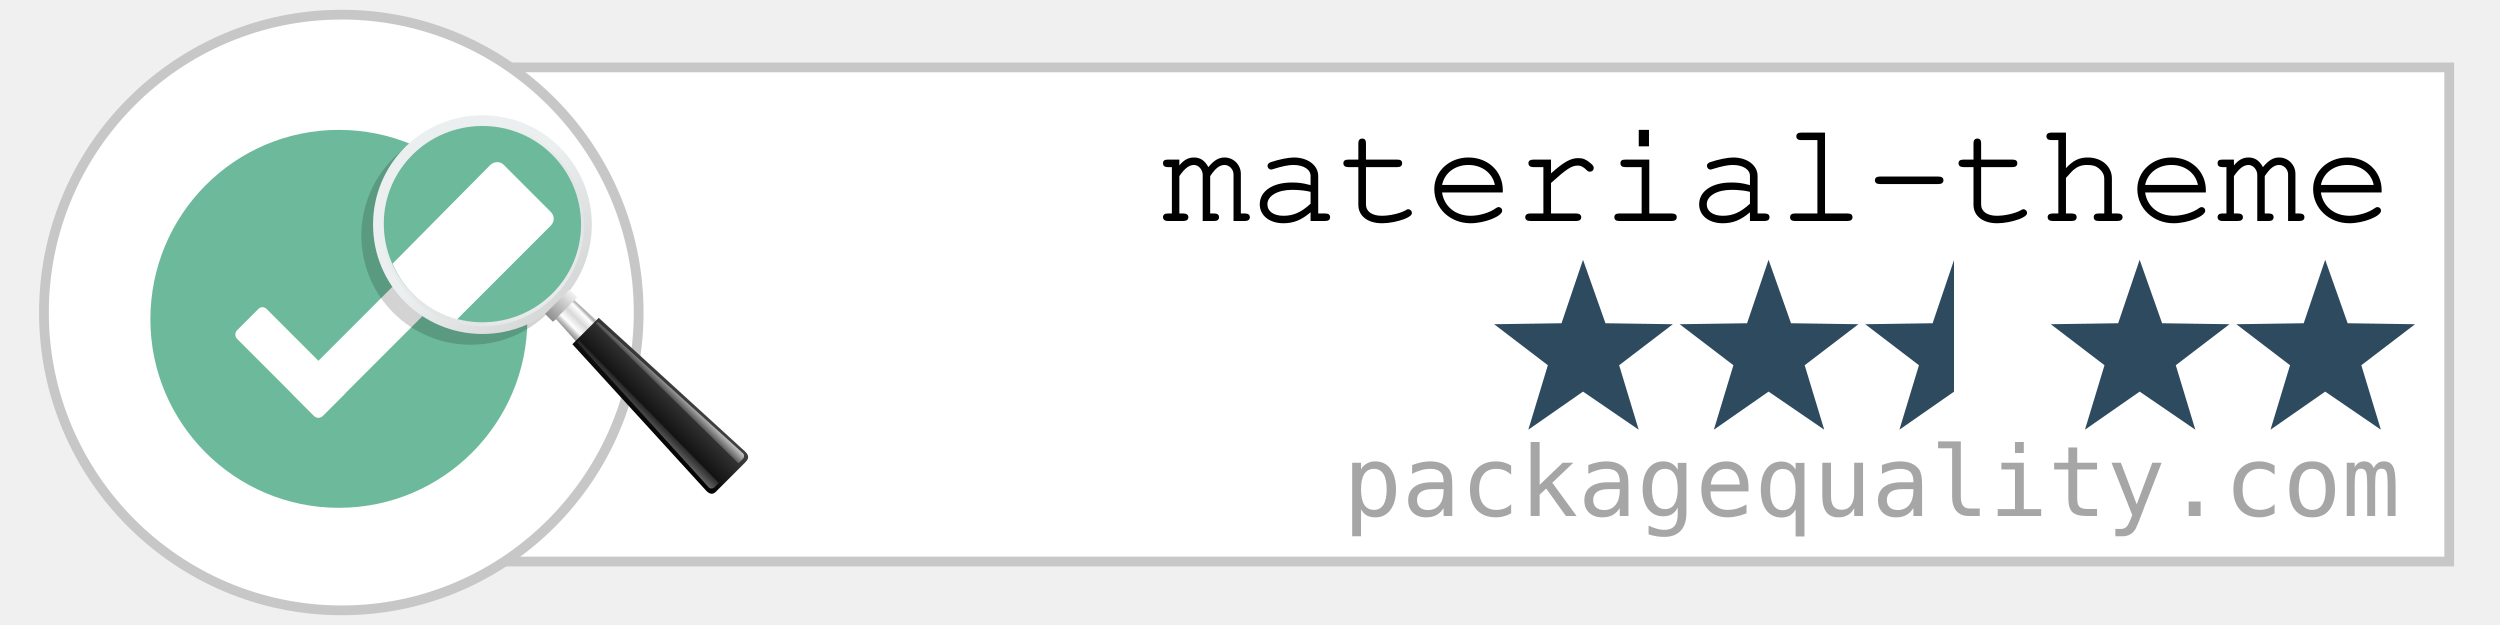
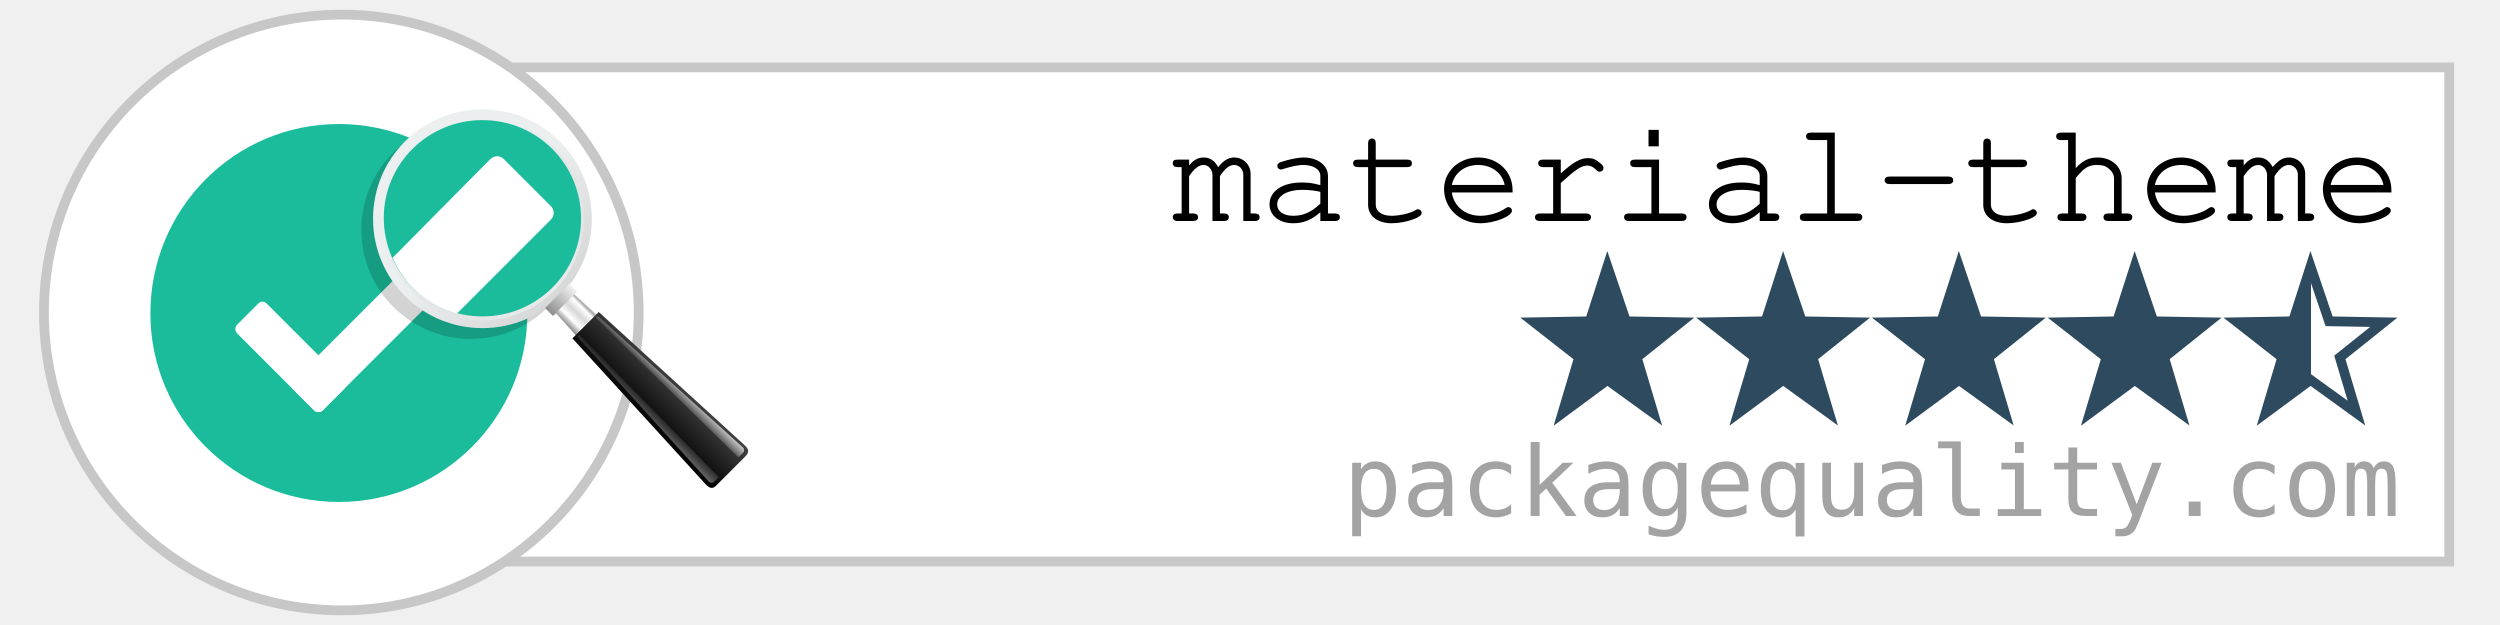
- <svg xmlns="http://www.w3.org/2000/svg" version="1.1" x="0px" y="0px" viewBox="0 0 256 64" enable-background="new 0 0 256 64" xml:space="preserve">
-   <g id="background" enable-background="new    ">
-     <g id="background_1_">
-       <g>
-         <rect x="36" y="6.9" fill-rule="evenodd" clip-rule="evenodd" fill="#FFFFFF" width="214.8" height="50.6" />
-       </g>
-       <g>
-         <path fill="#C7C7C7" d="M250.3,7.4V57H36.5V7.4H250.3 M251.3,6.4H35.5V58h215.8V6.4L251.3,6.4z" />
-       </g>
-     </g>
+ <svg xmlns="http://www.w3.org/2000/svg" version="1.1" id="Layer_1" x="0px" y="0px" viewBox="0 0 256 64" style="enable-background:new 0 0 256 64;" xml:space="preserve">
+   <rect x="36" y="6.9" style="fill:#FFFFFF;" width="214.8" height="50.6" />
+   <linearGradient id="star5_1_" gradientUnits="userSpaceOnUse" x1="229.115" y1="760.8" x2="244.147" y2="760.8" gradientTransform="matrix(1 0 0 1 0 -726)">
+     <stop offset="0" style="stop-color:#2E4A5F" />
+     <stop offset="0.5" style="stop-color:#2E4A5F" />
+     <stop offset="0.5" style="stop-color:#FFFFFF" />
+   </linearGradient>
+   <polygon id="star5" style="fill:url(#star5_1_);stroke:#2E4A5F;stroke-miterlimit:10;" points="236.6,27.3 238.5,32.9 244.1,33   239.6,36.6 241.3,42.3 236.6,38.9 232,42.3 233.7,36.6 229.1,33 234.8,32.9 " />
+   <polygon id="star4" style="fill:#2E4A5F;stroke:#2E4A5F;stroke-miterlimit:10;" points="218.6,27.3 220.5,32.9 226.1,33 221.6,36.6   223.3,42.3 218.6,38.9 214,42.3 215.7,36.6 211.1,33 216.8,32.9 " />
+   <polygon id="star3" style="fill:#2E4A5F;stroke:#2E4A5F;stroke-miterlimit:10;" points="200.6,27.3 202.5,32.9 208.1,33 203.6,36.6   205.3,42.3 200.6,38.9 196,42.3 197.7,36.6 193.1,33 198.8,32.9 " />
+   <polygon id="star2" style="fill:#2E4A5F;stroke:#2E4A5F;stroke-miterlimit:10;" points="182.6,27.3 184.5,32.9 190.1,33 185.6,36.6   187.3,42.3 182.6,38.9 178,42.3 179.7,36.6 175.1,33 180.8,32.9 " />
+   <polygon id="star1" style="fill:#2E4A5F;stroke:#2E4A5F;stroke-miterlimit:10;" points="164.6,27.3 166.5,32.9 172.1,33 167.6,36.6   169.3,42.3 164.6,38.9 160,42.3 161.7,36.6 157.1,33 162.8,32.9 " />
+   <text id="website" transform="matrix(1 0 0 1 137.542 52.8379)" style="fill:#A3A3A3; font-family:'AndaleMono'; font-size:9.988px;">packagequality.com</text>
+   <text id="package-name" transform="matrix(1 0 0 1 120 22.627)" style="font-family:'Courier'; font-size:14.998px;">material-theme</text>
+   <path style="fill:#C7C7C7;" d="M250.3,7.4V57H36.5V7.4H250.3 M251.3,6.4H35.5V58h215.8V6.4L251.3,6.4z" />
+   <path style="fill:#FFFFFF;" d="M35,62.5C18.2,62.5,4.5,48.8,4.5,32S18.2,1.5,35,1.5S65.5,15.2,65.5,32C65.4,48.8,51.8,62.5,35,62.5z  " />
+   <path style="fill:#C7C7C7;" d="M35,2c16.5,0,29.9,13.5,29.9,30S51.5,62,35,62C18.4,62,5,48.5,5,32S18.4,2,35,2 M35,1  C17.9,1,4,14.9,4,32s13.9,31,31,31s30.9-13.9,30.9-31S52.1,1,35,1L35,1z" />
+   <path style="fill:#1ABC9C;" d="M34.7,12.7L34.7,12.7c10.7,0,19.3,8.7,19.3,19.4l0,0c0,10.6-8.6,19.3-19.3,19.3l0,0  c-10.7,0-19.3-8.7-19.3-19.3l0,0C15.4,21.4,24,12.7,34.7,12.7z" />
+   <g id="g4149" transform="matrix(0.7071068,0.7071068,-0.7071068,0.7071068,136.832,-41.68481)">
+     <path id="rect4145" style="fill:#FFFFFF;" d="M-26,128.9h11.2c0.3,0,0.6,0.3,0.6,0.6v3.1c0,0.3-0.3,0.6-0.6,0.6H-26   c-0.3,0-0.6-0.3-0.6-0.6v-3.1C-26.6,129.1-26.3,128.9-26,128.9z" />
+     <path id="rect4147" style="fill:#FFFFFF;" d="M-18.5,132.6v-16.2c0-0.3,0.3-0.6,0.6-0.6h3.1c0.3,0,0.6,0.3,0.6,0.6v16.2   c0,0.3-0.3,0.6-0.6,0.6h-3.1C-18.2,133.1-18.5,132.9-18.5,132.6z" />
  </g>
-   <g id="stars">
-     <polygon id="star5" fill="#2E4A5F" points="162.1,26.6 164.4,33.1 171.3,33.2 165.8,37.4 167.8,44 162.1,40.1 156.5,44 158.5,37.4   153,33.2 159.9,33.1  " />
-     <polygon id="star4" fill="#2E4A5F" points="181.1,26.6 183.4,33.1 190.3,33.2 184.8,37.4 186.8,44 181.1,40.1 175.5,44 177.5,37.4   172,33.2 178.9,33.1  " />
-     <linearGradient id="star3_1_" gradientUnits="userSpaceOnUse" x1="190.958" y1="35.28" x2="209.296" y2="35.28">
-       <stop offset="0" style="stop-color:#2E4A5F" />
-       <stop offset="0.5" style="stop-color:#2E4A5F" />
-       <stop offset="0.5" style="stop-color:#FFFFFF" />
+   <path style="opacity:0.172;enable-background:new    ;" d="M48.2,12.3L48.2,12.3c6.2,0,11.2,5,11.2,11.2l0,0c0,6.2-5,11.2-11.2,11.2  l0,0c-6.2,0-11.2-5-11.2-11.2l0,0C37,17.4,42,12.3,48.2,12.3z" />
+   <linearGradient id="SVGID_1_" gradientUnits="userSpaceOnUse" x1="49.021" y1="-684.014" x2="57.867" y2="-693.015" gradientTransform="matrix(1 0 0 -1 0 -662)">
+     <stop offset="0" style="stop-color:#ECEFF0" />
+     <stop offset="1" style="stop-color:#D5D6D6" />
+   </linearGradient>
+   <path style="fill:url(#SVGID_1_);" d="M49.4,11.2L49.4,11.2c6.2,0,11.2,5,11.2,11.2l0,0c0,6.2-5,11.2-11.2,11.2l0,0  c-6.2,0-11.2-5-11.2-11.2l0,0C38.2,16.2,43.2,11.2,49.4,11.2z" />
+   <linearGradient id="SVGID_2_" gradientUnits="userSpaceOnUse" x1="57.429" y1="-693.517" x2="45.688" y2="-680.214" gradientTransform="matrix(1 0 0 -1 0 -662)">
+     <stop offset="0" style="stop-color:#ECEFF0" />
+     <stop offset="1" style="stop-color:#D5D6D6;stop-opacity:0" />
+   </linearGradient>
+   <path style="fill:url(#SVGID_2_);" d="M49.4,12C43.7,12,39,16.7,39,22.4s4.6,10.4,10.4,10.4s10.4-4.7,10.4-10.4S55.1,12,49.4,12z   M49.4,12.6c5.4,0,9.7,4.3,9.7,9.7S54.8,32,49.4,32s-9.7-4.3-9.7-9.7S44,12.6,49.4,12.6z" />
+   <path style="fill:#1ABC9C;" d="M49.4,12.3L49.4,12.3c5.6,0,10.1,4.5,10.1,10.1l0,0c0,5.5-4.5,10-10.1,10l0,0  c-5.6,0-10.1-4.5-10.1-10.1l0,0C39.3,16.8,43.8,12.3,49.4,12.3z" />
+   <path style="fill:#FFFFFF;" d="M50.9,16c-0.2,0-0.5,0.1-0.7,0.3l-10,10.1c1.2,2.8,3.6,4.9,6.6,5.7l9.6-9.6c0.4-0.4,0.4-1,0-1.4  l-4.8-4.8C51.4,16.1,51.2,16,50.9,16z" />
+   <g transform="translate(0.51234,-1.1529)">
+     <linearGradient id="SVGID_3_" gradientUnits="userSpaceOnUse" x1="54.258" y1="-694.002" x2="56.719" y2="-691.541" gradientTransform="matrix(1 0 0 -1 1.5369 -660.8471)">
+       <stop offset="0" style="stop-color:#8F8F8F" />
+       <stop offset="1" style="stop-color:#F1F1F1" />
    </linearGradient>
-     <polygon id="star3" fill="url(#star3_1_)" points="200.1,26.6 202.4,33.1 209.3,33.2 203.8,37.4 205.8,44 200.1,40.1 194.5,44   196.5,37.4 191,33.2 197.9,33.1  " />
-     <polygon id="star2" fill="#2E4A5F" points="219.1,26.6 221.4,33.1 228.3,33.2 222.8,37.4 224.8,44 219.1,40.1 213.5,44 215.5,37.4   210,33.2 216.9,33.1  " />
-     <polygon id="star1" fill="#2E4A5F" points="238.1,26.6 240.4,33.1 247.3,33.2 241.8,37.4 243.8,44 238.1,40.1 232.5,44 234.5,37.4   229,33.2 235.9,33.1  " />
-   </g>
-   <g id="logo-circle" enable-background="new    ">
-     <g id="circle">
-       <g>
-         <path fill-rule="evenodd" clip-rule="evenodd" fill="#FFFFFF" d="M35,62.5C18.2,62.5,4.5,48.8,4.5,32C4.5,15.2,18.2,1.5,35,1.5     c16.8,0,30.5,13.7,30.5,30.5C65.4,48.8,51.8,62.5,35,62.5z" />
-       </g>
-       <g>
-         <path fill="#C7C7C7" d="M35,2c16.5,0,29.9,13.5,29.9,30S51.5,62,35,62C18.4,62,5,48.5,5,32S18.4,2,35,2 M35,1C17.9,1,4,14.9,4,32     S17.9,63,35,63c17.1,0,30.9-13.9,30.9-31S52.1,1,35,1L35,1z" />
-       </g>
-     </g>
-     <g id="logo">
-       <path id="rect4140" fill="#6CBA9B" d="M34.7,13.3L34.7,13.3C45.4,13.3,54,22,54,32.7l0,0C54,43.3,45.4,52,34.7,52l0,0    C24,52,15.4,43.3,15.4,32.7l0,0C15.4,22,24,13.3,34.7,13.3z" />
-       <g id="g4149" transform="matrix(0.7071068,0.7071068,-0.7071068,0.7071068,136.832,-41.68481)">
-         <path id="rect4145" fill="#FFFFFF" d="M-25.6,129.3h11.2c0.3,0,0.6,0.3,0.6,0.6v3.1c0,0.3-0.3,0.6-0.6,0.6h-11.2     c-0.3,0-0.6-0.3-0.6-0.6v-3.1C-26.2,129.5-25.9,129.3-25.6,129.3z" />
-         <path id="rect4147" fill="#FFFFFF" d="M-18.1,133v-16.2c0-0.3,0.3-0.6,0.6-0.6h3.1c0.3,0,0.6,0.3,0.6,0.6V133     c0,0.3-0.3,0.6-0.6,0.6h-3.1C-17.8,133.5-18.1,133.3-18.1,133z" />
-       </g>
-       <path id="rect4254" opacity="0.172" enable-background="new    " d="M48.2,12.9L48.2,12.9c6.2,0,11.2,5,11.2,11.2l0,0    c0,6.2-5,11.2-11.2,11.2l0,0c-6.2,0-11.2-5-11.2-11.2l0,0C37,18,42,12.9,48.2,12.9z" />
-       <linearGradient id="rect4161_1_" gradientUnits="userSpaceOnUse" x1="49.027" y1="41.389" x2="57.873" y2="32.388" gradientTransform="matrix(1 0 0 -1 0 64)">
-         <stop offset="0" style="stop-color:#ECEFF0" />
-         <stop offset="1" style="stop-color:#D5D6D6" />
-       </linearGradient>
-       <path id="rect4161" fill="url(#rect4161_1_)" d="M49.4,11.8L49.4,11.8c6.2,0,11.2,5,11.2,11.2l0,0c0,6.2-5,11.2-11.2,11.2l0,0    c-6.2,0-11.2-5-11.2-11.2l0,0C38.2,16.8,43.2,11.8,49.4,11.8z" />
-       <linearGradient id="rect4232_1_" gradientUnits="userSpaceOnUse" x1="57.444" y1="31.894" x2="45.704" y2="45.197" gradientTransform="matrix(1 0 0 -1 0 64)">
-         <stop offset="0" style="stop-color:#ECEFF0" />
-         <stop offset="1" style="stop-color:#D5D6D6;stop-opacity:0" />
-       </linearGradient>
-       <path id="rect4232" fill="url(#rect4232_1_)" d="M49.4,12.6C43.7,12.6,39,17.3,39,23    s4.6,10.4,10.4,10.4S59.8,28.7,59.8,23S55.1,12.6,49.4,12.6z M49.4,13.2c5.4,0,9.7,4.3,9.7,9.7s-4.3,9.7-9.7,9.7s-9.7-4.3-9.7-9.7    S44,13.2,49.4,13.2z" />
-       <path id="rect4164" fill="#6CBA9B" d="M49.4,12.9L49.4,12.9c5.6,0,10.1,4.5,10.1,10.1l0,0C59.5,28.5,55,33,49.4,33l0,0    c-5.6,0-10.1-4.5-10.1-10.1l0,0C39.3,17.4,43.8,12.9,49.4,12.9z" />
-       <path id="rect4155" fill="#FFFFFF" d="M50.9,16.6c-0.2,0-0.5,0.1-0.7,0.3L40.2,27    c1.2,2.8,3.6,4.9,6.6,5.7l9.6-9.6c0.4-0.4,0.4-1,0-1.4l-4.8-4.8C51.4,16.7,51.2,16.6,50.9,16.6z" />
-       <g id="g4173" transform="translate(0.51234,-1.1529)">
-         <linearGradient id="path4171_1_" gradientUnits="userSpaceOnUse" x1="55.237" y1="31.44" x2="57.699" y2="33.902" gradientTransform="matrix(1 0 0 -1 0.5123 65.1529)">
-           <stop offset="0" style="stop-color:#8F8F8F" />
-           <stop offset="1" style="stop-color:#F1F1F1" />
-         </linearGradient>
-         <path id="path4171" fill="url(#path4171_1_)" d="M56.1,34.1     l-0.8-0.8l2.5-2.5l0.8,0.8L57.5,33L56.1,34.1z" />
-         <linearGradient id="path4169_1_" gradientUnits="userSpaceOnUse" x1="57.083" y1="29.868" x2="59.271" y2="32.056" gradientTransform="matrix(1 0 0 -1 0.5123 65.1529)">
-           <stop offset="0" style="stop-color:#838383" />
-           <stop offset="0.188" style="stop-color:#CECECE" />
-           <stop offset="0.283" style="stop-color:#FFFFFF" />
-           <stop offset="0.562" style="stop-color:#D8D8D8" />
-           <stop offset="0.812" style="stop-color:#FFFFFF" />
-           <stop offset="0.921" style="stop-color:#A9A9A9" />
-           <stop offset="1" style="stop-color:#DFDFDF" />
-         </linearGradient>
-         <path id="path4169" fill="url(#path4169_1_)" d="M59,36.7l-2.6-2.9     l1.9-1.9l2.9,2.6L59,36.7z" />
-         <linearGradient id="path4167_1_" gradientUnits="userSpaceOnUse" x1="64.399" y1="20.637" x2="68.501" y2="24.74" gradientTransform="matrix(1 0 0 -1 0.5123 65.1529)">
-           <stop offset="0" style="stop-color:#000000" />
-           <stop offset="1" style="stop-color:#434343" />
-         </linearGradient>
-         <path id="path4167" fill="url(#path4167_1_)" d="M71.8,51.4     l-13.7-15l2.7-2.7l15,13.7c0.4,0.4,0.4,0.7,0,1.1l-3,3C72.5,51.8,72.2,51.8,71.8,51.4L71.8,51.4z" />
-         <linearGradient id="path4214_1_" gradientUnits="userSpaceOnUse" x1="68.57" y1="24.945" x2="67.066" y2="23.441" gradientTransform="matrix(1 0 0 -1 0.5123 65.1529)">
-           <stop offset="0" style="stop-color:#FFFFFF" />
-           <stop offset="1" style="stop-color:#FFFFFF;stop-opacity:0" />
-         </linearGradient>
-         <path id="path4214" fill="url(#path4214_1_)" d="M60.7,34.1     l14.9,13.5c0.1,0.1,0.1,0.4,0,0.5l-0.5,0.5L60.5,34.3L60.7,34.1z" />
-         <linearGradient id="path4224_1_" gradientUnits="userSpaceOnUse" x1="365.134" y1="321.509" x2="363.63" y2="320.005" gradientTransform="matrix(0 1 -1 0 386.2156 -320.5504)">
-           <stop offset="0" style="stop-color:#FFFFFF" />
-           <stop offset="1" style="stop-color:#FFFFFF;stop-opacity:0" />
-         </linearGradient>
-         <path id="path4224" opacity="0.553" fill="url(#path4224_1_)" enable-background="new    " d="     M58.6,36.2l13.5,14.9c0.1,0.1,0.4,0.1,0.5,0l0.5-0.5L58.8,36L58.6,36.2z" />
-       </g>
-     </g>
-   </g>
-   <g id="packagequality.com" opacity="0.969">
-     <text transform="matrix(1 0 0 1 137.542 52.8379)" fill="#A3A3A3" font-family="'AndaleMono'" font-size="9.988px">packagequality.com</text>
-   </g>
-   <g id="package-name">
-     <text transform="matrix(1 0 0 1 119 22.627)" font-family="'Courier'" font-size="14.998px">material-theme</text>
+     <path style="fill:url(#SVGID_3_);" d="M56.1,33.5l-0.8-0.8l2.5-2.5l0.8,0.8l-1.1,1.4L56.1,33.5z" />
+     <linearGradient id="SVGID_4_" gradientUnits="userSpaceOnUse" x1="56.095" y1="-695.566" x2="58.282" y2="-693.378" gradientTransform="matrix(1 0 0 -1 1.5369 -660.8471)">
+       <stop offset="0" style="stop-color:#838383" />
+       <stop offset="0.188" style="stop-color:#CECECE" />
+       <stop offset="0.283" style="stop-color:#FFFFFF" />
+       <stop offset="0.562" style="stop-color:#D8D8D8" />
+       <stop offset="0.812" style="stop-color:#FFFFFF" />
+       <stop offset="0.921" style="stop-color:#A9A9A9" />
+       <stop offset="1" style="stop-color:#DFDFDF" />
+     </linearGradient>
+     <path style="fill:url(#SVGID_4_);" d="M59,36.1l-2.6-2.9l1.9-1.9l2.9,2.6L59,36.1z" />
+     <linearGradient id="SVGID_5_" gradientUnits="userSpaceOnUse" x1="63.363" y1="-704.747" x2="67.466" y2="-700.645" gradientTransform="matrix(1 0 0 -1 1.5369 -660.8471)">
+       <stop offset="0" style="stop-color:#000000" />
+       <stop offset="1" style="stop-color:#434343" />
+     </linearGradient>
+     <path style="fill:url(#SVGID_5_);" d="M71.8,50.8l-13.7-15l2.7-2.7l15,13.7c0.4,0.4,0.4,0.7,0,1.1l-3,3   C72.5,51.2,72.2,51.2,71.8,50.8L71.8,50.8z" />
+     <linearGradient id="SVGID_6_" gradientUnits="userSpaceOnUse" x1="67.526" y1="-700.434" x2="66.022" y2="-701.938" gradientTransform="matrix(1 0 0 -1 1.5369 -660.8471)">
+       <stop offset="0" style="stop-color:#FFFFFF" />
+       <stop offset="1" style="stop-color:#FFFFFF;stop-opacity:0" />
+     </linearGradient>
+     <path style="fill:url(#SVGID_6_);" d="M60.7,33.5L75.6,47c0.1,0.1,0.1,0.4,0,0.5L75.1,48L60.5,33.7L60.7,33.5z" />
+     <linearGradient id="SVGID_7_" gradientUnits="userSpaceOnUse" x1="735.488" y1="-32.472" x2="733.984" y2="-33.976" gradientTransform="matrix(0 1 -1 0 32.2156 -691.5258)">
+       <stop offset="0" style="stop-color:#FFFFFF" />
+       <stop offset="1" style="stop-color:#FFFFFF;stop-opacity:0" />
+     </linearGradient>
+     <path style="opacity:0.553;fill:url(#SVGID_7_);enable-background:new    ;" d="M58.6,35.6l13.5,14.9c0.1,0.1,0.4,0.1,0.5,0   l0.5-0.5L58.8,35.4L58.6,35.6z" />
  </g>
</svg>
